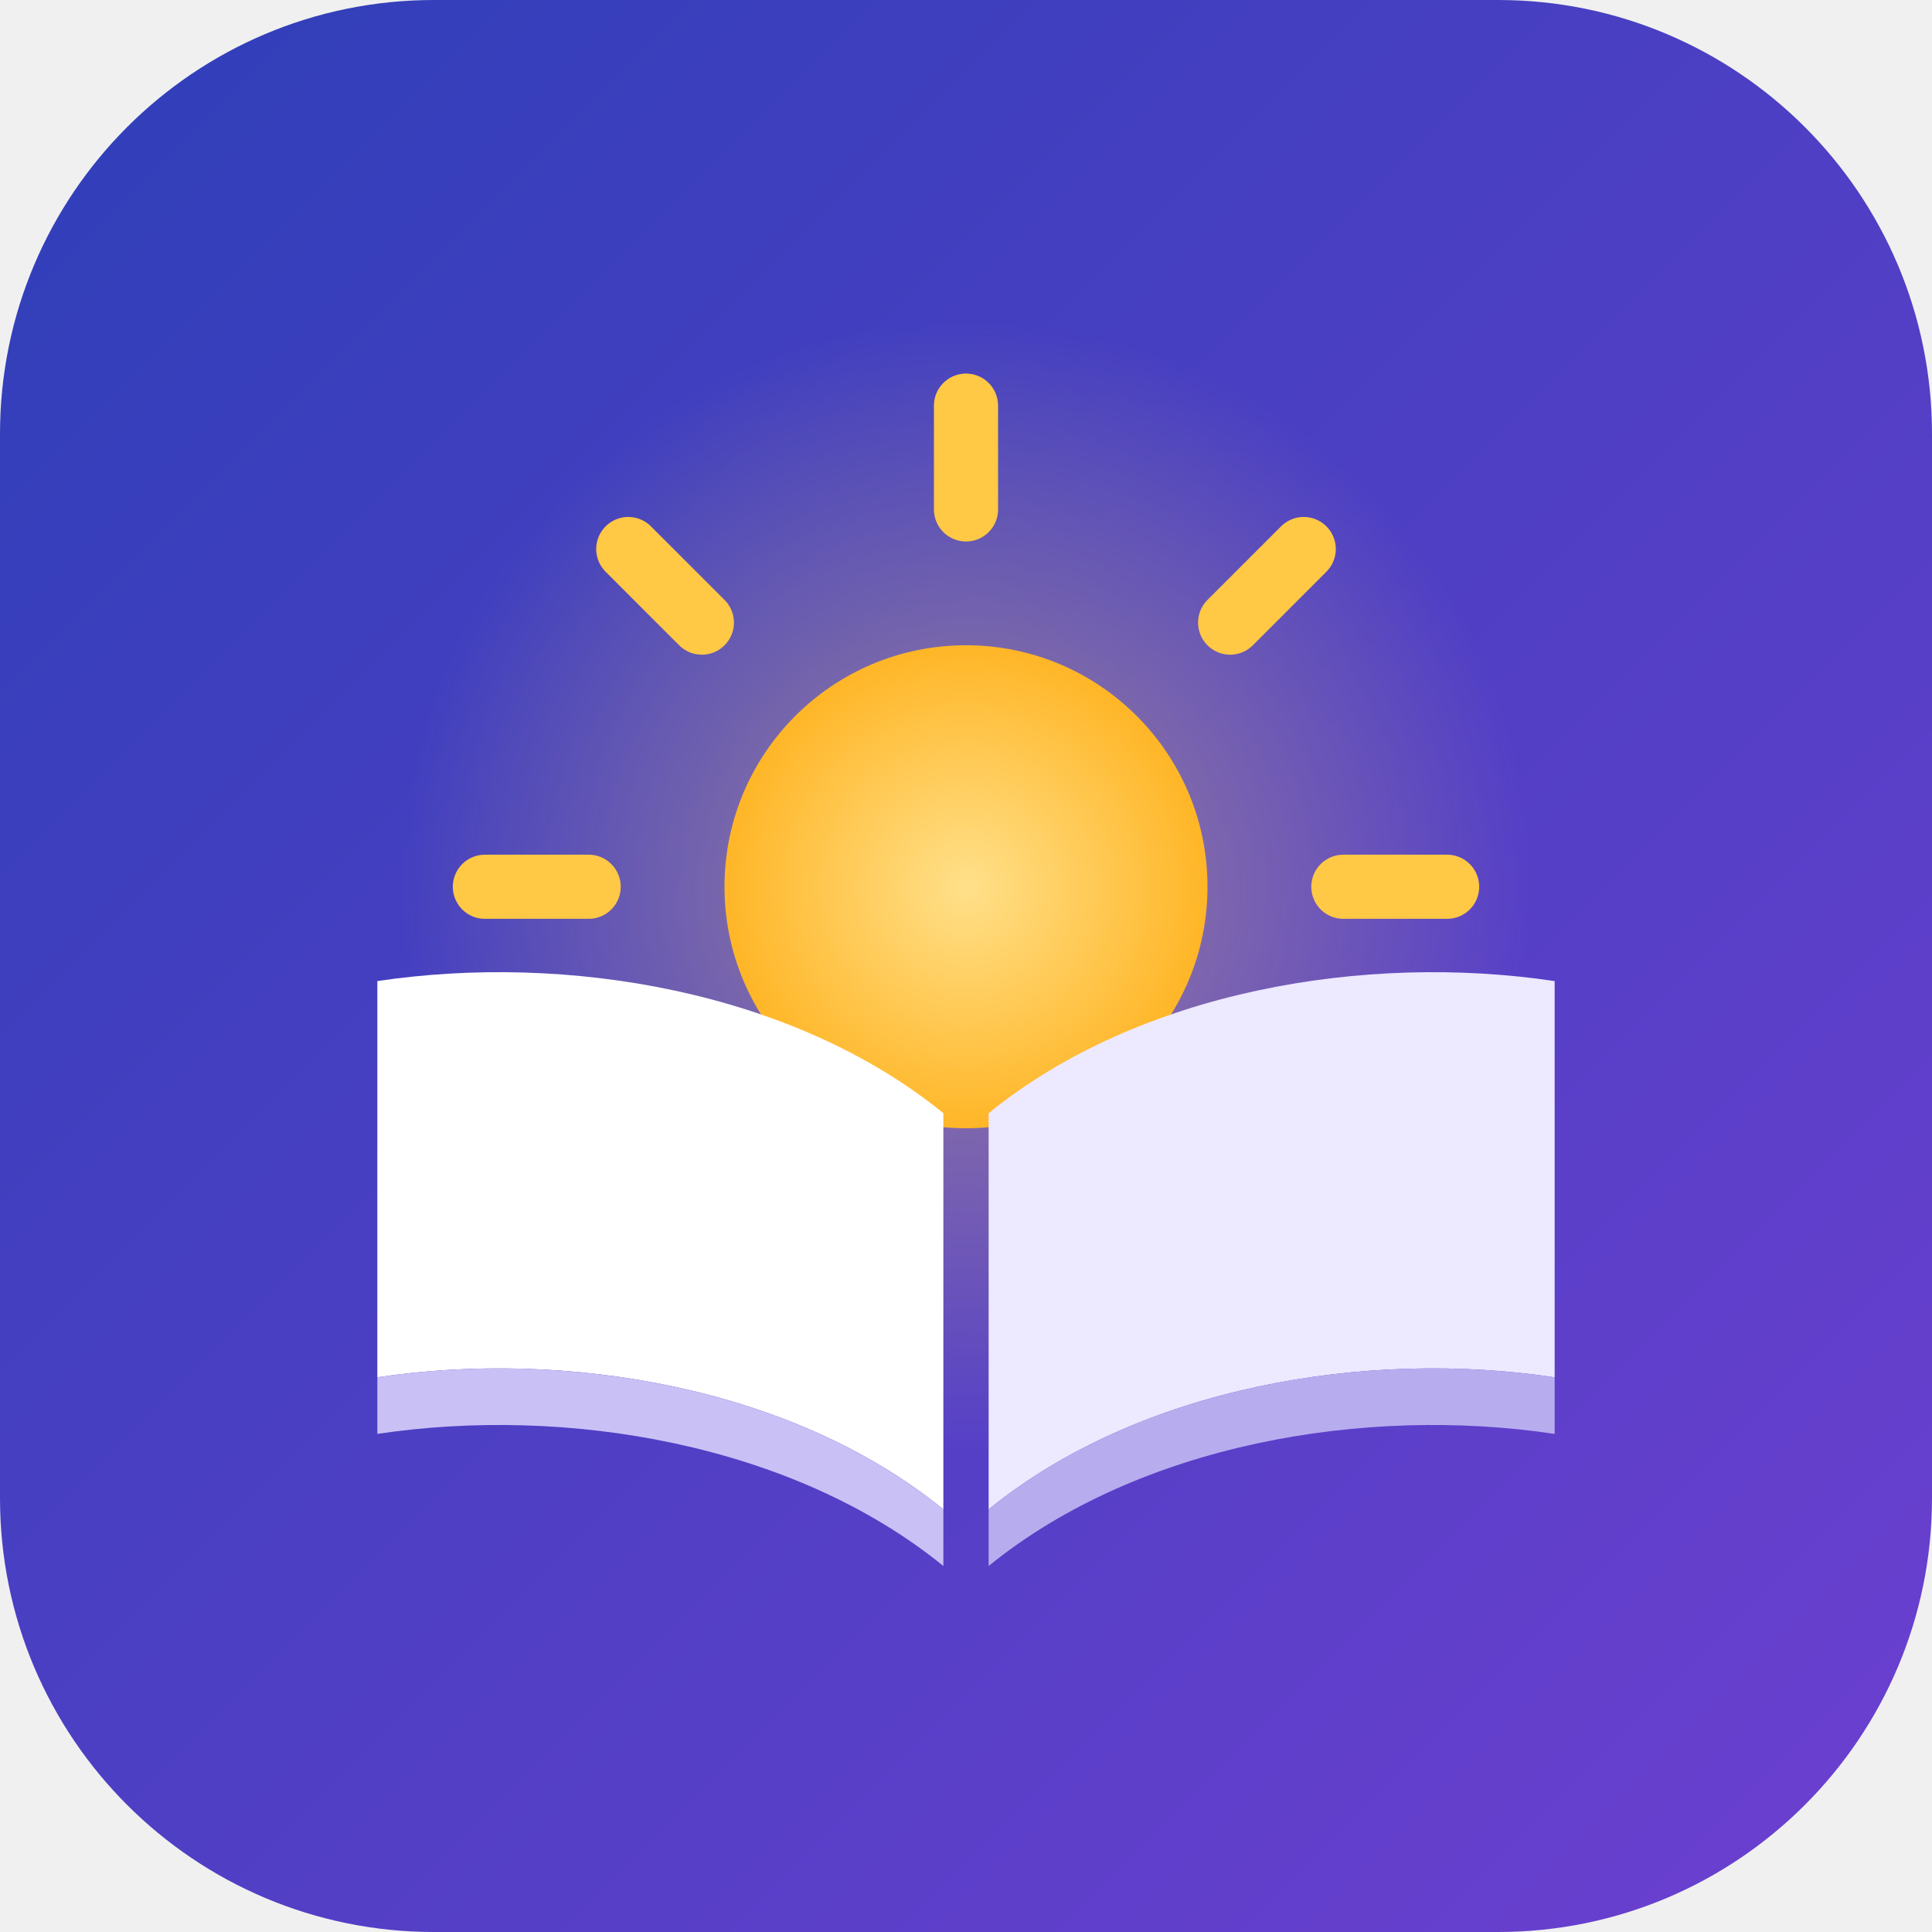
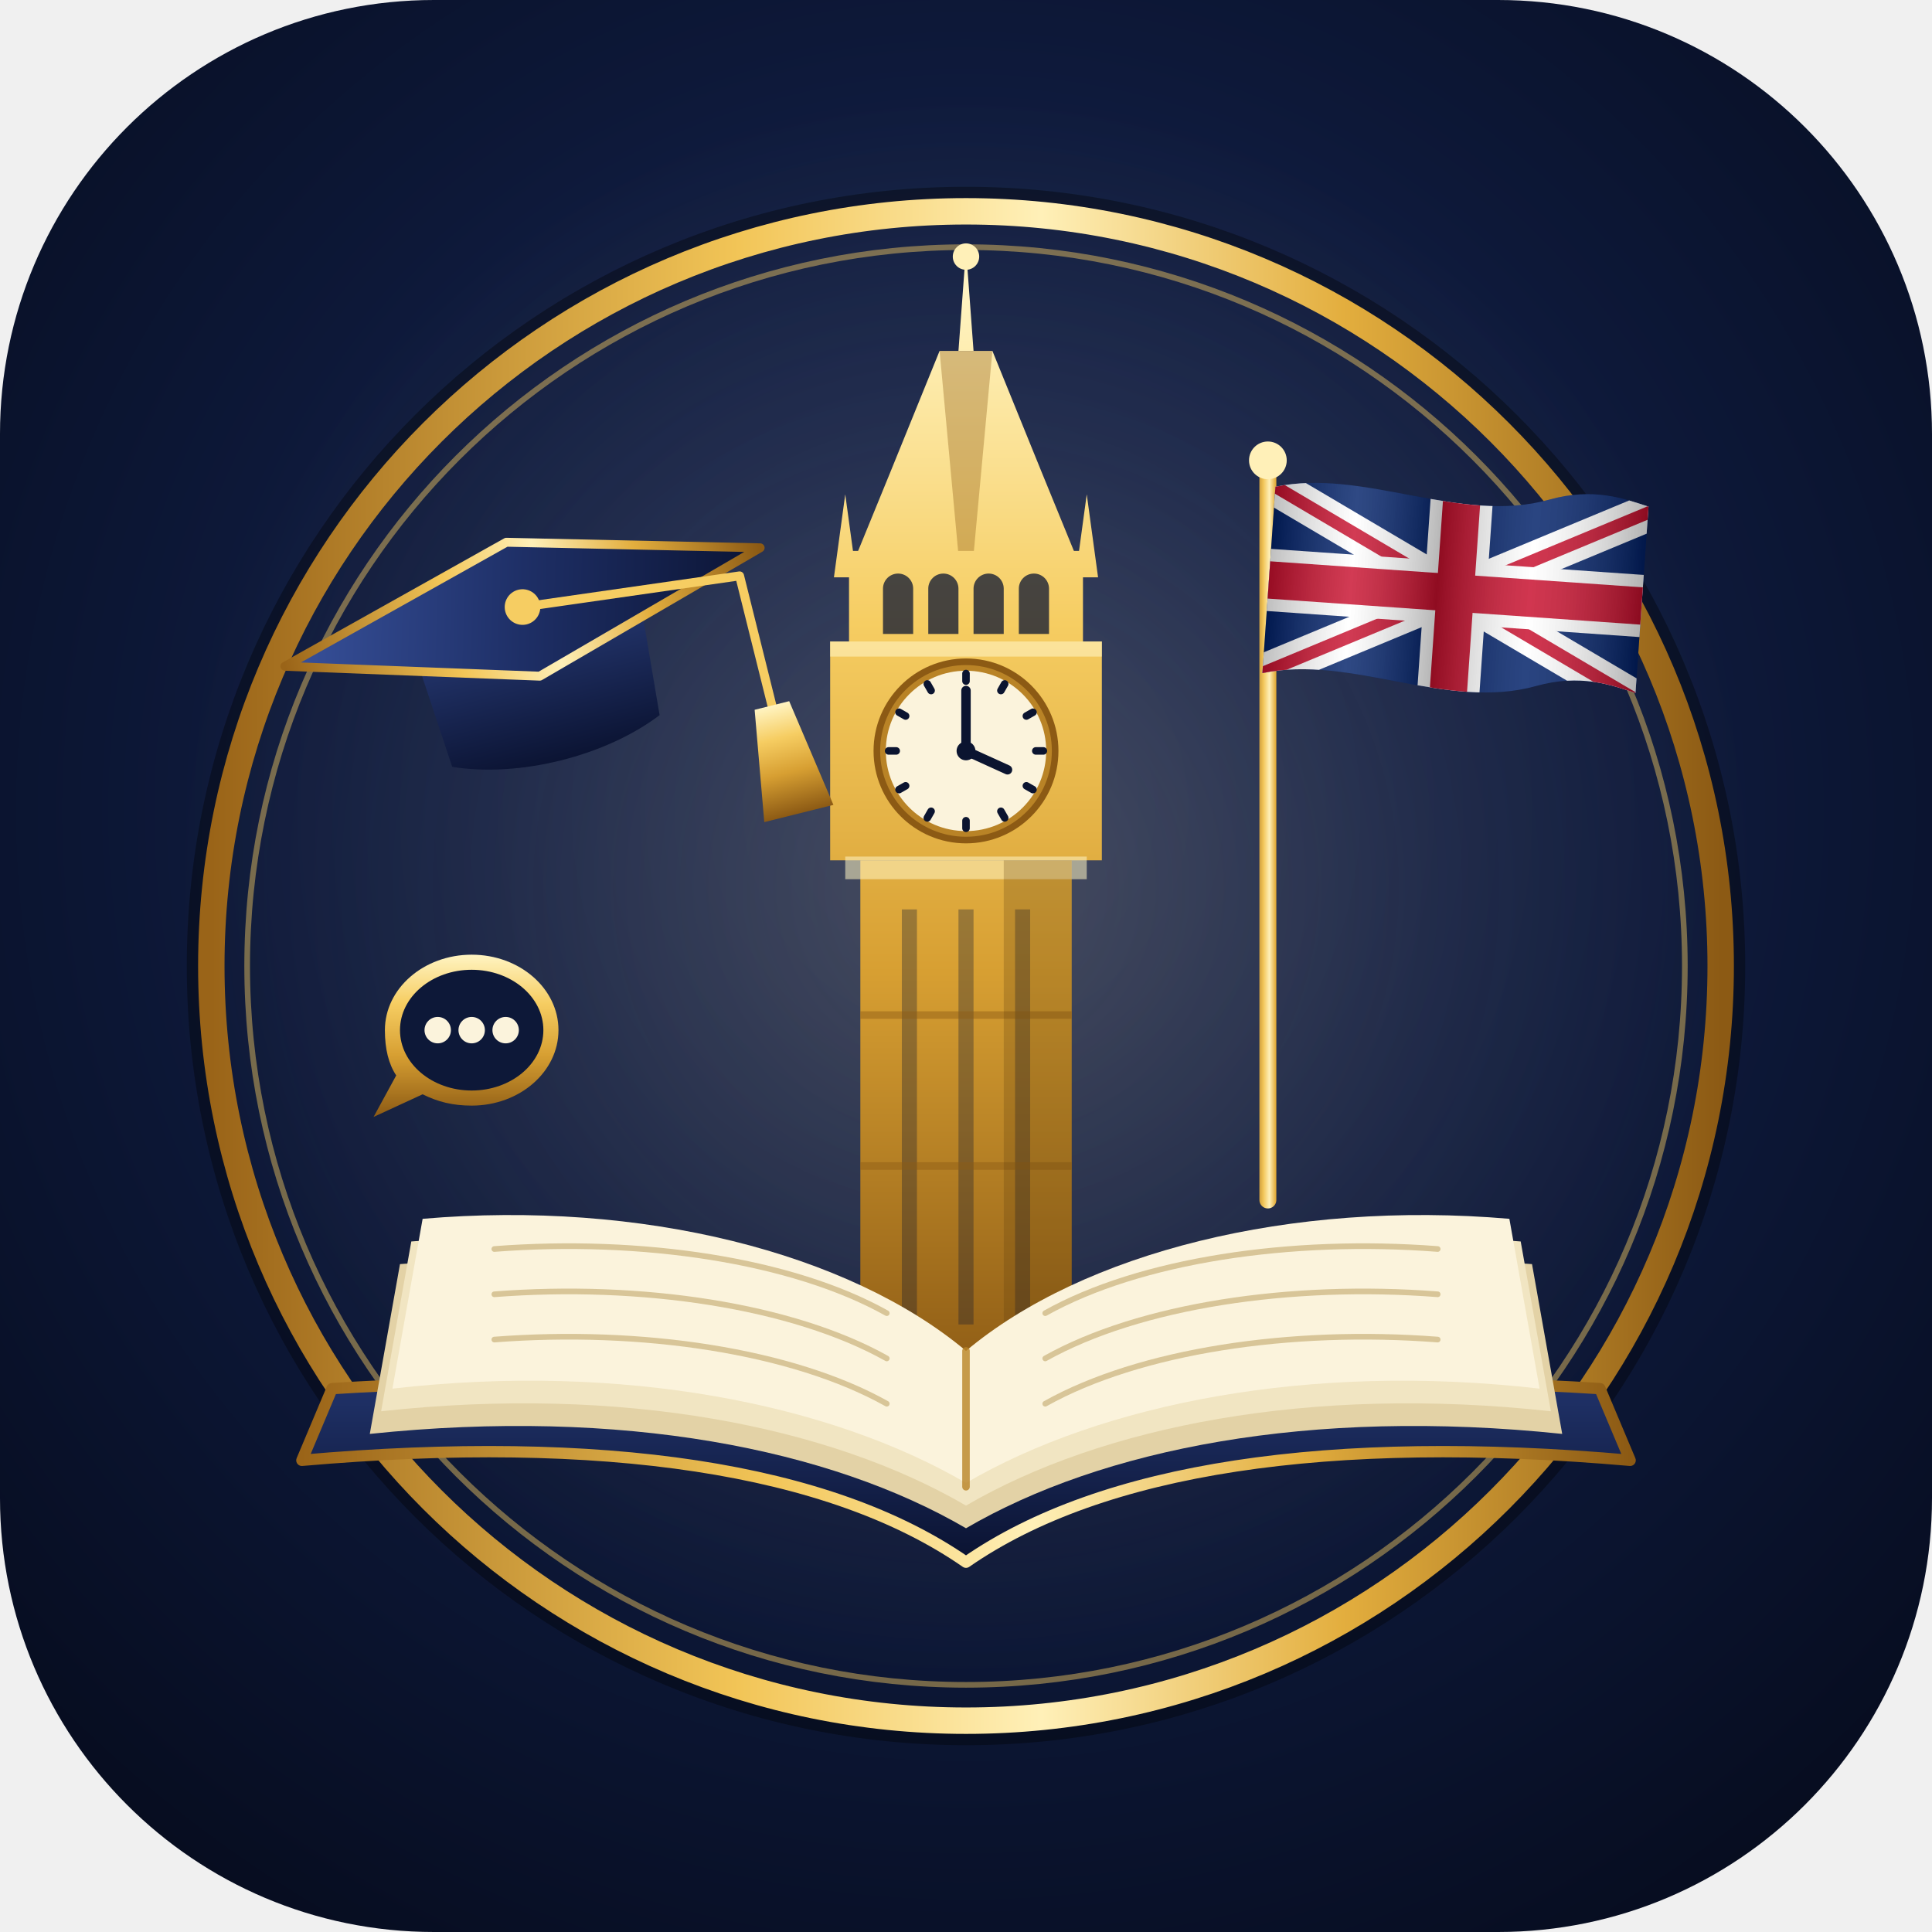
- <svg xmlns="http://www.w3.org/2000/svg" viewBox="0 0 1024 1024">
+ <svg xmlns="http://www.w3.org/2000/svg" width="1024" height="1024" viewBox="0 0 1024 1024">
  <defs>
-     <linearGradient id="bg" x1="0" y1="0" x2="1" y2="1">
-       <stop offset="0" stop-color="#2E3FB8" />
-       <stop offset="1" stop-color="#6D3FD0" />
-     </linearGradient>
-     <radialGradient id="sun" cx="512" cy="470" r="128" gradientUnits="userSpaceOnUse">
-       <stop offset="0" stop-color="#FFE08A" />
-       <stop offset="1" stop-color="#FFB627" />
+     <radialGradient id="g0" gradientUnits="userSpaceOnUse" cx="512" cy="430" r="760">
+       <stop offset="0" stop-color="#1D2F63" stop-opacity="1" />
+       <stop offset="0.55" stop-color="#0D1838" stop-opacity="1" />
+       <stop offset="1" stop-color="#050A1A" stop-opacity="1" />
    </radialGradient>
-     <radialGradient id="halo" cx="512" cy="470" r="300" gradientUnits="userSpaceOnUse">
-       <stop offset="0" stop-color="#FFD56B" stop-opacity="0.45" />
-       <stop offset="1" stop-color="#FFD56B" stop-opacity="0" />
+     <radialGradient id="g1" gradientUnits="userSpaceOnUse" cx="512" cy="470" r="420">
+       <stop offset="0" stop-color="#F6CD62" stop-opacity="0.2" />
+       <stop offset="0.6" stop-color="#F6CD62" stop-opacity="0.06" />
+       <stop offset="1" stop-color="#F6CD62" stop-opacity="0" />
    </radialGradient>
+     <linearGradient id="g2" gradientUnits="userSpaceOnUse" x1="112" y1="512" x2="912" y2="512">
+       <stop offset="0" stop-color="#9A6418" stop-opacity="1" />
+       <stop offset="0.35" stop-color="#F2C557" stop-opacity="1" />
+       <stop offset="0.55" stop-color="#FFF0B8" stop-opacity="1" />
+       <stop offset="0.75" stop-color="#E3AE3E" stop-opacity="1" />
+       <stop offset="1" stop-color="#8C5A14" stop-opacity="1" />
+     </linearGradient>
+     <linearGradient id="g3" gradientUnits="userSpaceOnUse" x1="664" y1="0" x2="680" y2="0">
+       <stop offset="0" stop-color="#9A6418" stop-opacity="1" />
+       <stop offset="0.35" stop-color="#F2C557" stop-opacity="1" />
+       <stop offset="0.55" stop-color="#FFF0B8" stop-opacity="1" />
+       <stop offset="0.75" stop-color="#E3AE3E" stop-opacity="1" />
+       <stop offset="1" stop-color="#8C5A14" stop-opacity="1" />
+     </linearGradient>
+     <linearGradient id="g4" gradientUnits="userSpaceOnUse" x1="0" y1="0" x2="60" y2="0">
+       <stop offset="0" stop-color="#000000" stop-opacity="0.25" />
+       <stop offset="0.22" stop-color="#FFFFFF" stop-opacity="0.18" />
+       <stop offset="0.45" stop-color="#000000" stop-opacity="0.28" />
+       <stop offset="0.7" stop-color="#FFFFFF" stop-opacity="0.16" />
+       <stop offset="1" stop-color="#000000" stop-opacity="0.3" />
+     </linearGradient>
+     <clipPath id="c5">
+       <path d="M0,0 C14,-4 30,4 44,-1 C51,-3.5 56,-2 60,-1 L60,29 C56,28 51,26.5 44,29 C30,34 14,26 0,30 Z" />
+     </clipPath>
+     <linearGradient id="g6" gradientUnits="userSpaceOnUse" x1="0" y1="120" x2="0" y2="700">
+       <stop offset="0" stop-color="#FFF4C2" stop-opacity="1" />
+       <stop offset="0.3" stop-color="#F6CD62" stop-opacity="1" />
+       <stop offset="0.62" stop-color="#D79F32" stop-opacity="1" />
+       <stop offset="1" stop-color="#8C5A14" stop-opacity="1" />
+     </linearGradient>
+     <linearGradient id="g7" gradientUnits="userSpaceOnUse" x1="0" y1="120" x2="0" y2="700">
+       <stop offset="0" stop-color="#FFF4C2" stop-opacity="1" />
+       <stop offset="0.3" stop-color="#F6CD62" stop-opacity="1" />
+       <stop offset="0.62" stop-color="#D79F32" stop-opacity="1" />
+       <stop offset="1" stop-color="#8C5A14" stop-opacity="1" />
+     </linearGradient>
+     <linearGradient id="g8" gradientUnits="userSpaceOnUse" x1="0" y1="120" x2="0" y2="700">
+       <stop offset="0" stop-color="#FFF4C2" stop-opacity="1" />
+       <stop offset="0.3" stop-color="#F6CD62" stop-opacity="1" />
+       <stop offset="0.62" stop-color="#D79F32" stop-opacity="1" />
+       <stop offset="1" stop-color="#8C5A14" stop-opacity="1" />
+     </linearGradient>
+     <linearGradient id="g9" gradientUnits="userSpaceOnUse" x1="0" y1="120" x2="0" y2="700">
+       <stop offset="0" stop-color="#FFF4C2" stop-opacity="1" />
+       <stop offset="0.3" stop-color="#F6CD62" stop-opacity="1" />
+       <stop offset="0.62" stop-color="#D79F32" stop-opacity="1" />
+       <stop offset="1" stop-color="#8C5A14" stop-opacity="1" />
+     </linearGradient>
+     <linearGradient id="g10" gradientUnits="userSpaceOnUse" x1="0" y1="120" x2="0" y2="700">
+       <stop offset="0" stop-color="#FFF4C2" stop-opacity="1" />
+       <stop offset="0.3" stop-color="#F6CD62" stop-opacity="1" />
+       <stop offset="0.62" stop-color="#D79F32" stop-opacity="1" />
+       <stop offset="1" stop-color="#8C5A14" stop-opacity="1" />
+     </linearGradient>
+     <linearGradient id="g11" gradientUnits="userSpaceOnUse" x1="0" y1="120" x2="0" y2="700">
+       <stop offset="0" stop-color="#FFF4C2" stop-opacity="1" />
+       <stop offset="0.3" stop-color="#F6CD62" stop-opacity="1" />
+       <stop offset="0.62" stop-color="#D79F32" stop-opacity="1" />
+       <stop offset="1" stop-color="#8C5A14" stop-opacity="1" />
+     </linearGradient>
+     <linearGradient id="g12" gradientUnits="userSpaceOnUse" x1="0" y1="120" x2="0" y2="700">
+       <stop offset="0" stop-color="#FFF4C2" stop-opacity="1" />
+       <stop offset="0.3" stop-color="#F6CD62" stop-opacity="1" />
+       <stop offset="0.62" stop-color="#D79F32" stop-opacity="1" />
+       <stop offset="1" stop-color="#8C5A14" stop-opacity="1" />
+     </linearGradient>
+     <linearGradient id="g13" gradientUnits="userSpaceOnUse" x1="0" y1="40" x2="0" y2="104">
+       <stop offset="0" stop-color="#24366E" stop-opacity="1" />
+       <stop offset="1" stop-color="#0A1230" stop-opacity="1" />
+     </linearGradient>
+     <linearGradient id="g14" gradientUnits="userSpaceOnUse" x1="58" y1="0" x2="162" y2="0">
+       <stop offset="0" stop-color="#9A6418" stop-opacity="1" />
+       <stop offset="0.35" stop-color="#F2C557" stop-opacity="1" />
+       <stop offset="0.55" stop-color="#FFF0B8" stop-opacity="1" />
+       <stop offset="0.75" stop-color="#E3AE3E" stop-opacity="1" />
+       <stop offset="1" stop-color="#8C5A14" stop-opacity="1" />
+     </linearGradient>
+     <linearGradient id="g15" gradientUnits="userSpaceOnUse" x1="0" y1="0" x2="220" y2="62">
+       <stop offset="0" stop-color="#3A54A0" stop-opacity="1" />
+       <stop offset="0.5" stop-color="#1E2F66" stop-opacity="1" />
+       <stop offset="1" stop-color="#0A1230" stop-opacity="1" />
+     </linearGradient>
+     <linearGradient id="g16" gradientUnits="userSpaceOnUse" x1="0" y1="0" x2="220" y2="0">
+       <stop offset="0" stop-color="#9A6418" stop-opacity="1" />
+       <stop offset="0.35" stop-color="#F2C557" stop-opacity="1" />
+       <stop offset="0.55" stop-color="#FFF0B8" stop-opacity="1" />
+       <stop offset="0.75" stop-color="#E3AE3E" stop-opacity="1" />
+       <stop offset="1" stop-color="#8C5A14" stop-opacity="1" />
+     </linearGradient>
+     <linearGradient id="g17" gradientUnits="userSpaceOnUse" x1="0" y1="100" x2="0" y2="150">
+       <stop offset="0" stop-color="#FFF4C2" stop-opacity="1" />
+       <stop offset="0.3" stop-color="#F6CD62" stop-opacity="1" />
+       <stop offset="0.62" stop-color="#D79F32" stop-opacity="1" />
+       <stop offset="1" stop-color="#8C5A14" stop-opacity="1" />
+     </linearGradient>
+     <linearGradient id="g18" gradientUnits="userSpaceOnUse" x1="0" y1="690" x2="0" y2="792">
+       <stop offset="0" stop-color="#22356E" stop-opacity="1" />
+       <stop offset="1" stop-color="#0A1230" stop-opacity="1" />
+     </linearGradient>
+     <linearGradient id="g19" gradientUnits="userSpaceOnUse" x1="160" y1="0" x2="864" y2="0">
+       <stop offset="0" stop-color="#9A6418" stop-opacity="1" />
+       <stop offset="0.35" stop-color="#F2C557" stop-opacity="1" />
+       <stop offset="0.55" stop-color="#FFF0B8" stop-opacity="1" />
+       <stop offset="0.75" stop-color="#E3AE3E" stop-opacity="1" />
+       <stop offset="1" stop-color="#8C5A14" stop-opacity="1" />
+     </linearGradient>
+     <linearGradient id="g20" gradientUnits="userSpaceOnUse" x1="0" y1="0" x2="0" y2="86">
+       <stop offset="0" stop-color="#FFF4C2" stop-opacity="1" />
+       <stop offset="0.3" stop-color="#F6CD62" stop-opacity="1" />
+       <stop offset="0.62" stop-color="#D79F32" stop-opacity="1" />
+       <stop offset="1" stop-color="#8C5A14" stop-opacity="1" />
+     </linearGradient>
+     <clipPath id="c21">
+       <path d="M230,0 H794 A230,230 0 0,1 1024,230 V794 A230,230 0 0,1 794,1024 H230 A230,230 0 0,1 0,794 V230 A230,230 0 0,1 230,0 Z" />
+     </clipPath>
  </defs>
-   <rect width="1024" height="1024" rx="230" fill="url(#bg)" />
-   <circle cx="512" cy="470" r="300" fill="url(#halo)" />
-   <circle cx="512" cy="470" r="128" fill="url(#sun)" />
-   <path d="M512,270 L512,215" stroke="#FFC845" stroke-width="34" stroke-linecap="round" />
-   <path d="M372,330 L333,291" stroke="#FFC845" stroke-width="34" stroke-linecap="round" />
-   <path d="M652,330 L691,291" stroke="#FFC845" stroke-width="34" stroke-linecap="round" />
-   <path d="M312,470 L257,470" stroke="#FFC845" stroke-width="34" stroke-linecap="round" />
-   <path d="M712,470 L767,470" stroke="#FFC845" stroke-width="34" stroke-linecap="round" />
-   <path d="M500,800 C420,735 300,715 200,730 L200,520 C300,505 420,525 500,590 Z" fill="#FFFFFF" />
-   <path d="M524,800 C604,735 724,715 824,730 L824,520 C724,505 604,525 524,590 Z" fill="#EDE9FF" />
-   <path d="M500,800 C420,735 300,715 200,730 L200,760 C300,745 420,765 500,830 Z" fill="#C9C0F5" />
-   <path d="M524,800 C604,735 724,715 824,730 L824,760 C724,745 604,765 524,830 Z" fill="#B7ADEE" />
+   <g transform="translate(0,0) rotate(0,0,0) scale(1)">
+     <g clip-path="url(#c21)">
+       <path d="M0,0 h1024 v1024 h-1024 Z" fill="url(#g0)" />
+       <path d="M92,470 a420,420 0 1,0 840,0 a420,420 0 1,0 -840,0 Z" fill="url(#g1)" />
+       <path d="M108,512 a404,404 0 1,0 808,0 a404,404 0 1,0 -808,0 Z" fill="none" stroke="#000000" stroke-width="18" stroke-linecap="round" stroke-linejoin="round" opacity="0.35" />
+       <path d="M112,512 a400,400 0 1,0 800,0 a400,400 0 1,0 -800,0 Z" fill="none" stroke="url(#g2)" stroke-width="14" stroke-linecap="round" stroke-linejoin="round" />
+       <path d="M131,512 a381,381 0 1,0 762,0 a381,381 0 1,0 -762,0 Z" fill="none" stroke="#F6CD62" stroke-width="3" stroke-linecap="round" stroke-linejoin="round" opacity="0.45" />
+       <g transform="translate(0,36) rotate(0,0,0) scale(1)">
+         <path d="M672,214 L672,600" fill="none" stroke="url(#g3)" stroke-width="9" stroke-linecap="round" stroke-linejoin="round" />
+         <path d="M662,208 a10,10 0 1,0 20,0 a10,10 0 1,0 -20,0 Z" fill="#FFF0B8" />
+         <g transform="translate(676,222) rotate(4,0.0,0.0) scale(3.3)">
+           <g clip-path="url(#c5)">
+             <path d="M-2,-6 h64 v42 h-64 Z" fill="#012169" />
+             <path d="M-2,-1 L62,31" fill="none" stroke="#FFFFFF" stroke-width="6" stroke-linecap="butt" stroke-linejoin="round" />
+             <path d="M-2,31 L62,-1" fill="none" stroke="#FFFFFF" stroke-width="6" stroke-linecap="butt" stroke-linejoin="round" />
+             <path d="M-2,-1 L62,31" fill="none" stroke="#C8102E" stroke-width="2" stroke-linecap="butt" stroke-linejoin="round" />
+             <path d="M-2,31 L62,-1" fill="none" stroke="#C8102E" stroke-width="2" stroke-linecap="butt" stroke-linejoin="round" />
+             <path d="M-2,10 h64 v10 h-64 Z" fill="#FFFFFF" />
+             <path d="M25,-6 h10 v42 h-10 Z" fill="#FFFFFF" />
+             <path d="M-2,12 h64 v6 h-64 Z" fill="#C8102E" />
+             <path d="M27,-6 h6 v42 h-6 Z" fill="#C8102E" />
+             <path d="M-2,-6 h64 v42 h-64 Z" fill="url(#g4)" />
+           </g>
+         </g>
+         <path d="M508,150 L512,96 L516,150 Z" fill="url(#g6)" />
+         <path d="M505,100 a7,7 0 1,0 14,0 a7,7 0 1,0 -14,0 Z" fill="#FFF0B8" />
+         <path d="M454,258 L472,214 L498,150 L526,150 L552,214 L570,258 Z" fill="url(#g7)" />
+         <path d="M498,150 L508,258 L516,258 L526,150 Z" fill="#8C5A14" opacity="0.35" />
+         <path d="M442,270 L448,226 L454,270 Z" fill="url(#g8)" />
+         <path d="M570,270 L576,226 L582,270 Z" fill="url(#g9)" />
+         <path d="M450,256 h124 v50 h-124 Z" fill="url(#g10)" />
+         <path d="M468,300 v-24 a8,8 0 0,1 16,0 v24 Z" fill="#0B1430" opacity="0.75" />
+         <path d="M492,300 v-24 a8,8 0 0,1 16,0 v24 Z" fill="#0B1430" opacity="0.75" />
+         <path d="M516,300 v-24 a8,8 0 0,1 16,0 v24 Z" fill="#0B1430" opacity="0.75" />
+         <path d="M540,300 v-24 a8,8 0 0,1 16,0 v24 Z" fill="#0B1430" opacity="0.75" />
+         <path d="M440,304 h144 v116 h-144 Z" fill="url(#g11)" />
+         <path d="M440,304 h144 v8 h-144 Z" fill="#FFF4C2" opacity="0.6" />
+         <path d="M463,362 a49,49 0 1,0 98,0 a49,49 0 1,0 -98,0 Z" fill="#8C5A14" />
+         <path d="M468,362 a44,44 0 1,0 88,0 a44,44 0 1,0 -88,0 Z" fill="#FBF3DC" />
+         <path d="M468,362 a44,44 0 1,0 88,0 a44,44 0 1,0 -88,0 Z" fill="none" stroke="#B98326" stroke-width="3" stroke-linecap="round" stroke-linejoin="round" />
+         <path d="M512.0,325.0 L512.0,321.0" fill="none" stroke="#0B1430" stroke-width="4" stroke-linecap="round" stroke-linejoin="round" />
+         <path d="M530.5,330.0 L532.5,326.5" fill="none" stroke="#0B1430" stroke-width="4" stroke-linecap="round" stroke-linejoin="round" />
+         <path d="M544.0,343.5 L547.5,341.5" fill="none" stroke="#0B1430" stroke-width="4" stroke-linecap="round" stroke-linejoin="round" />
+         <path d="M549.0,362.0 L553.0,362.0" fill="none" stroke="#0B1430" stroke-width="4" stroke-linecap="round" stroke-linejoin="round" />
+         <path d="M544.0,380.5 L547.5,382.5" fill="none" stroke="#0B1430" stroke-width="4" stroke-linecap="round" stroke-linejoin="round" />
+         <path d="M530.5,394.0 L532.5,397.5" fill="none" stroke="#0B1430" stroke-width="4" stroke-linecap="round" stroke-linejoin="round" />
+         <path d="M512.0,399.0 L512.0,403.0" fill="none" stroke="#0B1430" stroke-width="4" stroke-linecap="round" stroke-linejoin="round" />
+         <path d="M493.5,394.0 L491.5,397.5" fill="none" stroke="#0B1430" stroke-width="4" stroke-linecap="round" stroke-linejoin="round" />
+         <path d="M480.0,380.5 L476.5,382.5" fill="none" stroke="#0B1430" stroke-width="4" stroke-linecap="round" stroke-linejoin="round" />
+         <path d="M475.0,362.0 L471.0,362.0" fill="none" stroke="#0B1430" stroke-width="4" stroke-linecap="round" stroke-linejoin="round" />
+         <path d="M480.0,343.5 L476.5,341.5" fill="none" stroke="#0B1430" stroke-width="4" stroke-linecap="round" stroke-linejoin="round" />
+         <path d="M493.5,330.0 L491.5,326.5" fill="none" stroke="#0B1430" stroke-width="4" stroke-linecap="round" stroke-linejoin="round" />
+         <path d="M512,362 L512,330" fill="none" stroke="#0B1430" stroke-width="5" stroke-linecap="round" stroke-linejoin="round" />
+         <path d="M512,362 L534,372" fill="none" stroke="#0B1430" stroke-width="5" stroke-linecap="round" stroke-linejoin="round" />
+         <path d="M507,362 a5,5 0 1,0 10,0 a5,5 0 1,0 -10,0 Z" fill="#0B1430" />
+         <path d="M456,420 h112 v260 h-112 Z" fill="url(#g12)" />
+         <path d="M448,418 h128 v12 h-128 Z" fill="#FFF4C2" opacity="0.55" />
+         <path d="M478,446 h8 v220 h-8 Z" fill="#0B1430" opacity="0.32" />
+         <path d="M508,446 h8 v220 h-8 Z" fill="#0B1430" opacity="0.32" />
+         <path d="M538,446 h8 v220 h-8 Z" fill="#0B1430" opacity="0.32" />
+         <path d="M456,500 h112 v4 h-112 Z" fill="#8C5A14" opacity="0.45" />
+         <path d="M456,580 h112 v4 h-112 Z" fill="#8C5A14" opacity="0.45" />
+         <path d="M532,420 h36 v260 h-36 Z" fill="#5C3A0C" opacity="0.25" />
+         <g transform="translate(150,250) rotate(-14,129.8,47.2) scale(1.18)">
+           <path d="M58,40 L162,40 L158,92 C130,104 90,104 62,92 Z" fill="url(#g13)" />
+           <path d="M58,40 C90,52 130,52 162,40" fill="none" stroke="url(#g14)" stroke-width="5" stroke-linecap="round" stroke-linejoin="round" />
+           <path d="M0,30 L110,0 L220,30 L110,62 Z" fill="url(#g15)" />
+           <path d="M0,30 L110,0 L220,30 L110,62 Z" fill="none" stroke="url(#g16)" stroke-width="4" stroke-linecap="round" stroke-linejoin="round" />
+           <path d="M110,30 L208,40 L208,104" fill="none" stroke="#F6CD62" stroke-width="4" stroke-linecap="round" stroke-linejoin="round" />
+           <path d="M200,100 L216,100 L224,150 L192,150 Z" fill="url(#g17)" />
+           <path d="M102,30 a8,8 0 1,0 16,0 a8,8 0 1,0 -16,0 Z" fill="#F6CD62" />
+         </g>
+         <path d="M512,792 C440,742 320,724 160,738 L176,700 C330,690 450,708 512,750 C574,708 694,690 848,700 L864,738 C704,724 584,742 512,792 Z" fill="url(#g18)" />
+         <path d="M512,792 C440,742 320,724 160,738 L176,700 C330,690 450,708 512,750 C574,708 694,690 848,700 L864,738 C704,724 584,742 512,792 Z" fill="none" stroke="url(#g19)" stroke-width="6" stroke-linecap="round" stroke-linejoin="round" />
+         <path d="M512,704 C574,652 684,624 812,634 L828,724 C694,710 584,732 512,774 Z" fill="#E3D2A6" />
+         <path d="M512,692 C574,640 684,612 806,622 L822,712 C694,698 584,720 512,762 Z" fill="#F1E5C2" />
+         <path d="M512,680 C574,628 684,600 800,610 L816,700 C694,686 584,708 512,750 Z" fill="#FBF3DC" />
+         <path d="M554,660 C604,632 684,620 762,626" fill="none" stroke="#C9B27A" stroke-width="3" stroke-linecap="round" stroke-linejoin="round" opacity="0.7" />
+         <path d="M554,684 C604,656 684,644 762,650" fill="none" stroke="#C9B27A" stroke-width="3" stroke-linecap="round" stroke-linejoin="round" opacity="0.7" />
+         <path d="M554,708 C604,680 684,668 762,674" fill="none" stroke="#C9B27A" stroke-width="3" stroke-linecap="round" stroke-linejoin="round" opacity="0.7" />
+         <path d="M512,704 C450,652 340,624 212,634 L196,724 C330,710 440,732 512,774 Z" fill="#E3D2A6" />
+         <path d="M512,692 C450,640 340,612 218,622 L202,712 C330,698 440,720 512,762 Z" fill="#F1E5C2" />
+         <path d="M512,680 C450,628 340,600 224,610 L208,700 C330,686 440,708 512,750 Z" fill="#FBF3DC" />
+         <path d="M470,660 C420,632 340,620 262,626" fill="none" stroke="#C9B27A" stroke-width="3" stroke-linecap="round" stroke-linejoin="round" opacity="0.7" />
+         <path d="M470,684 C420,656 340,644 262,650" fill="none" stroke="#C9B27A" stroke-width="3" stroke-linecap="round" stroke-linejoin="round" opacity="0.7" />
+         <path d="M470,708 C420,680 340,668 262,674" fill="none" stroke="#C9B27A" stroke-width="3" stroke-linecap="round" stroke-linejoin="round" opacity="0.7" />
+         <path d="M512,680 L512,752" fill="none" stroke="#B98326" stroke-width="4" stroke-linecap="round" stroke-linejoin="round" opacity="0.8" />
+         <g transform="translate(204,470) rotate(0,0,0) scale(1)">
+           <path d="M0,40 a46,40 0 1,1 92,0 a46,40 0 0,1 -46,40 c-10,0 -18,-2 -26,-6 L-6,86 L6,64 C2,58 0,50 0,40 Z" fill="url(#g20)" />
+           <path d="M8,40 a38,32 0 1,1 76,0 a38,32 0 0,1 -76,0 Z" fill="#0D1838" />
+           <path d="M21,40 a7,7 0 1,0 14,0 a7,7 0 1,0 -14,0 Z" fill="#FBF3DC" />
+           <path d="M39,40 a7,7 0 1,0 14,0 a7,7 0 1,0 -14,0 Z" fill="#FBF3DC" />
+           <path d="M57,40 a7,7 0 1,0 14,0 a7,7 0 1,0 -14,0 Z" fill="#FBF3DC" />
+         </g>
+       </g>
+     </g>
+   </g>
</svg>
